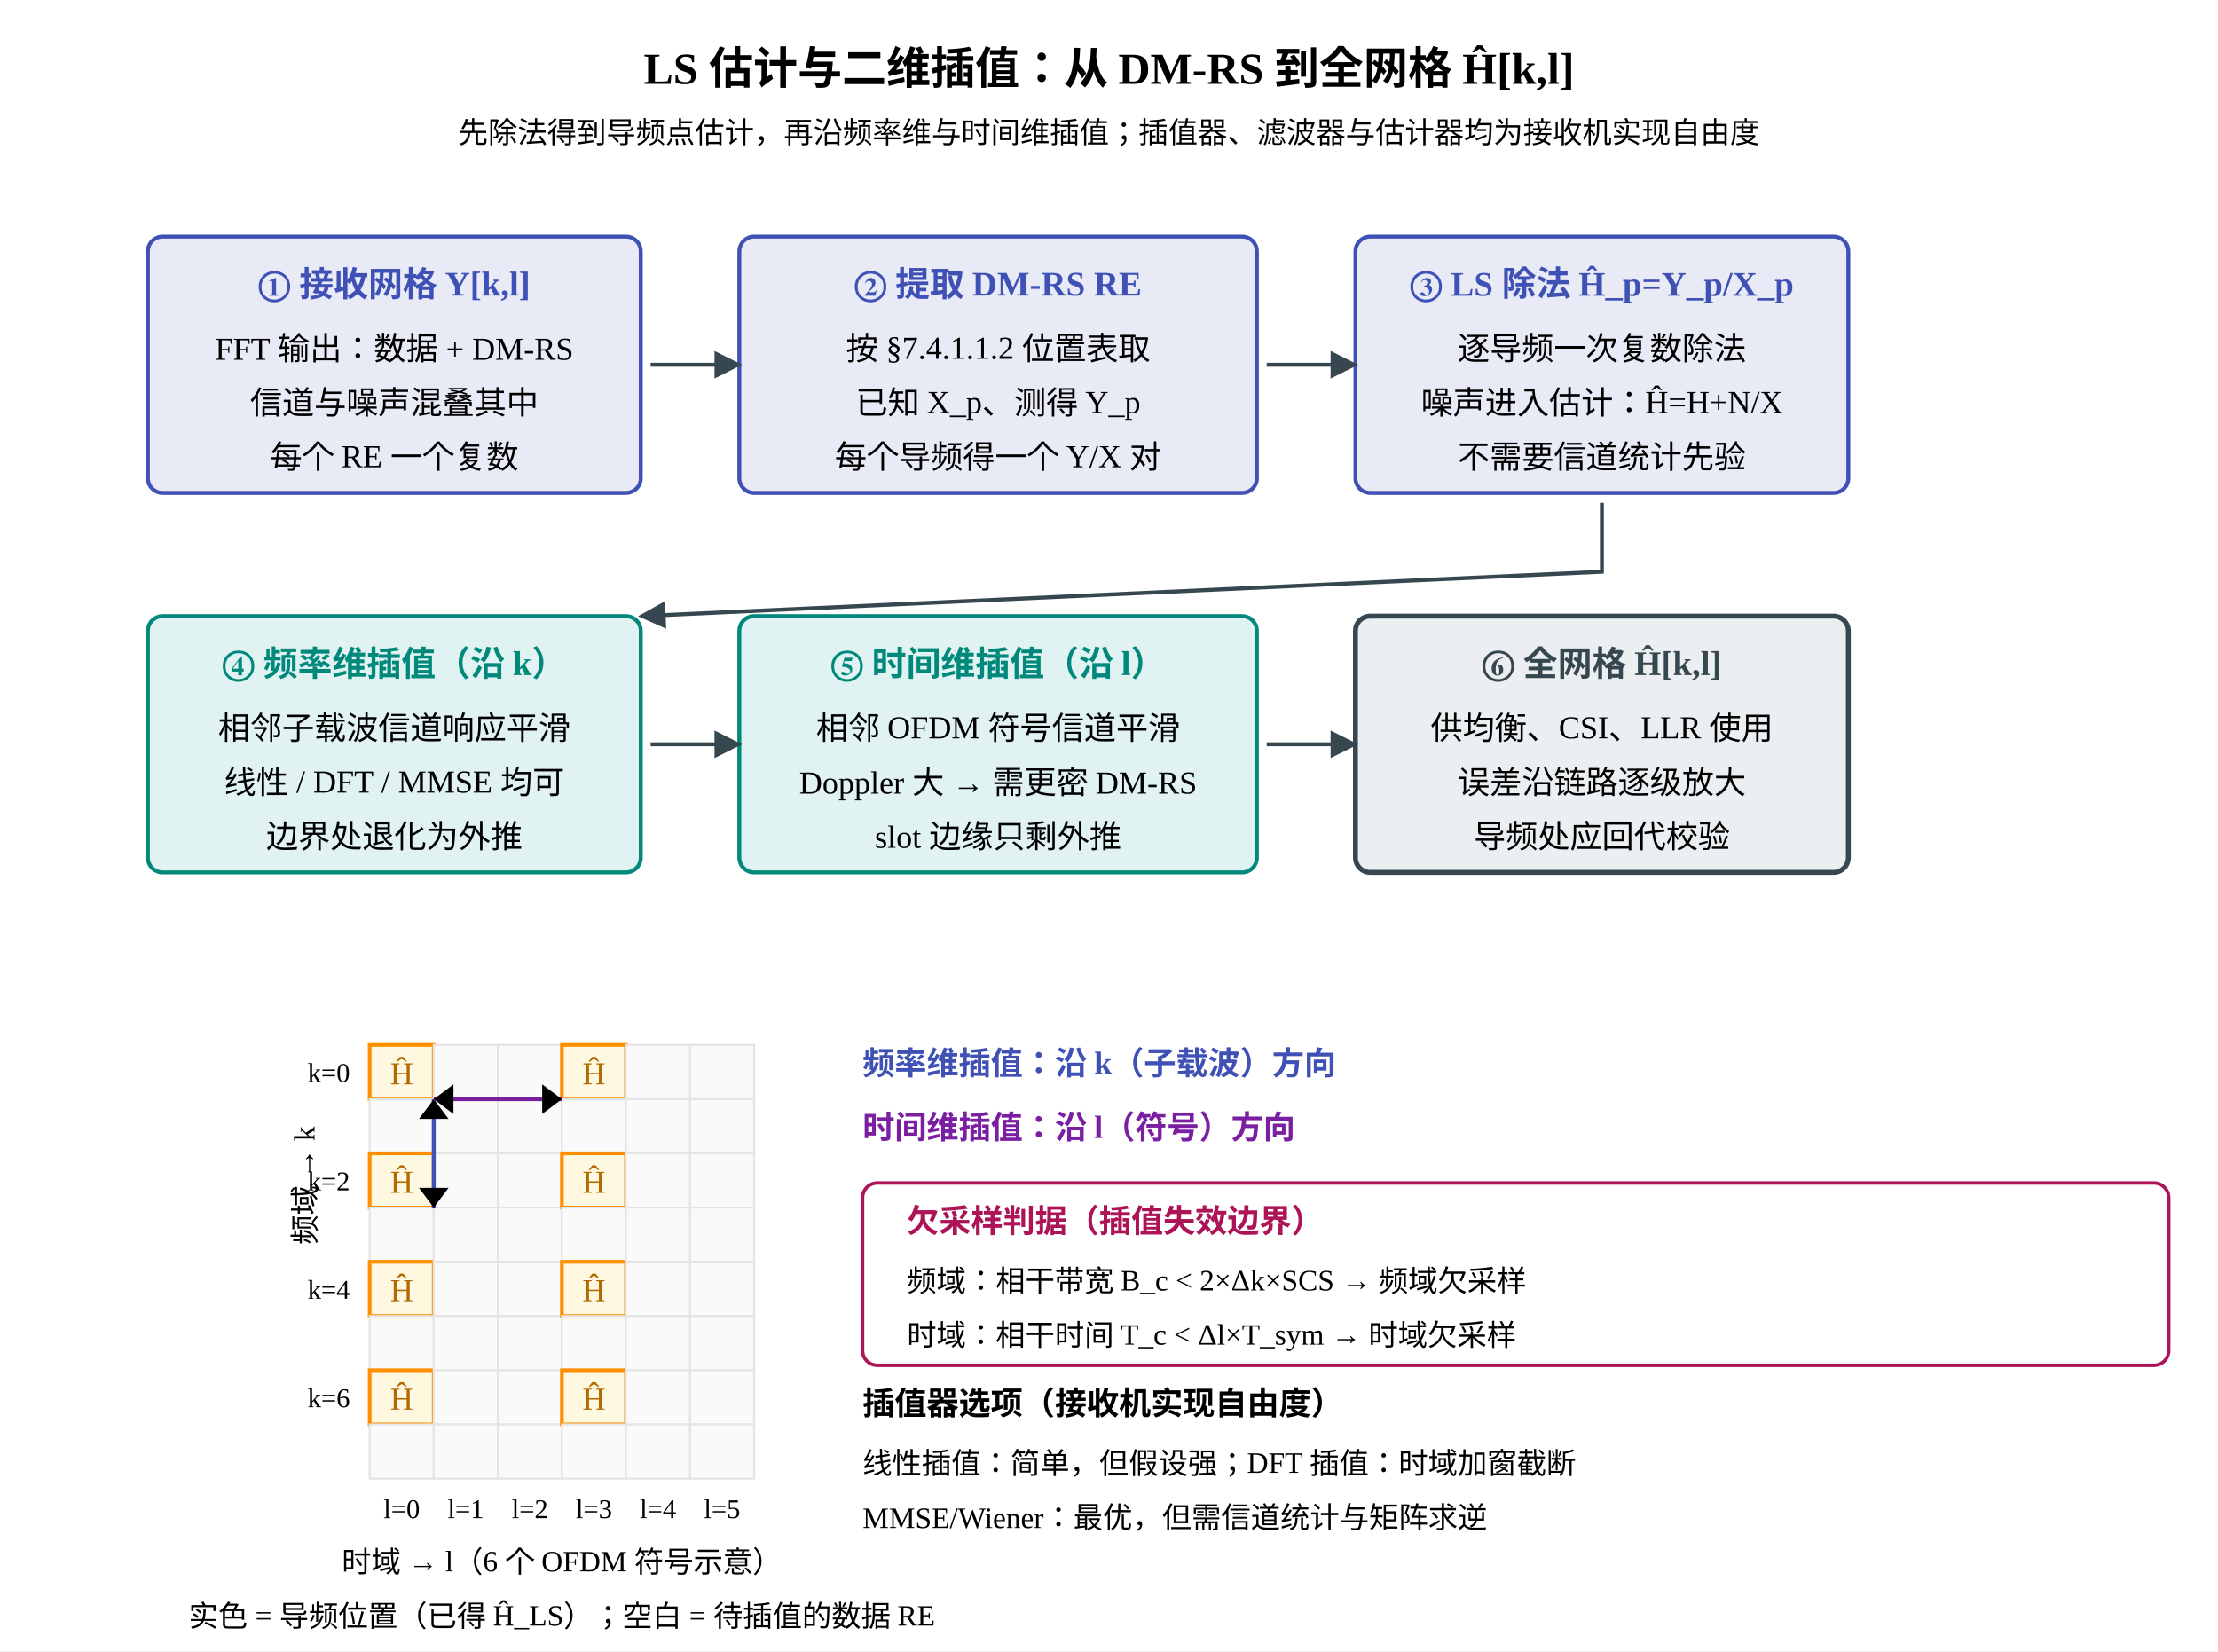
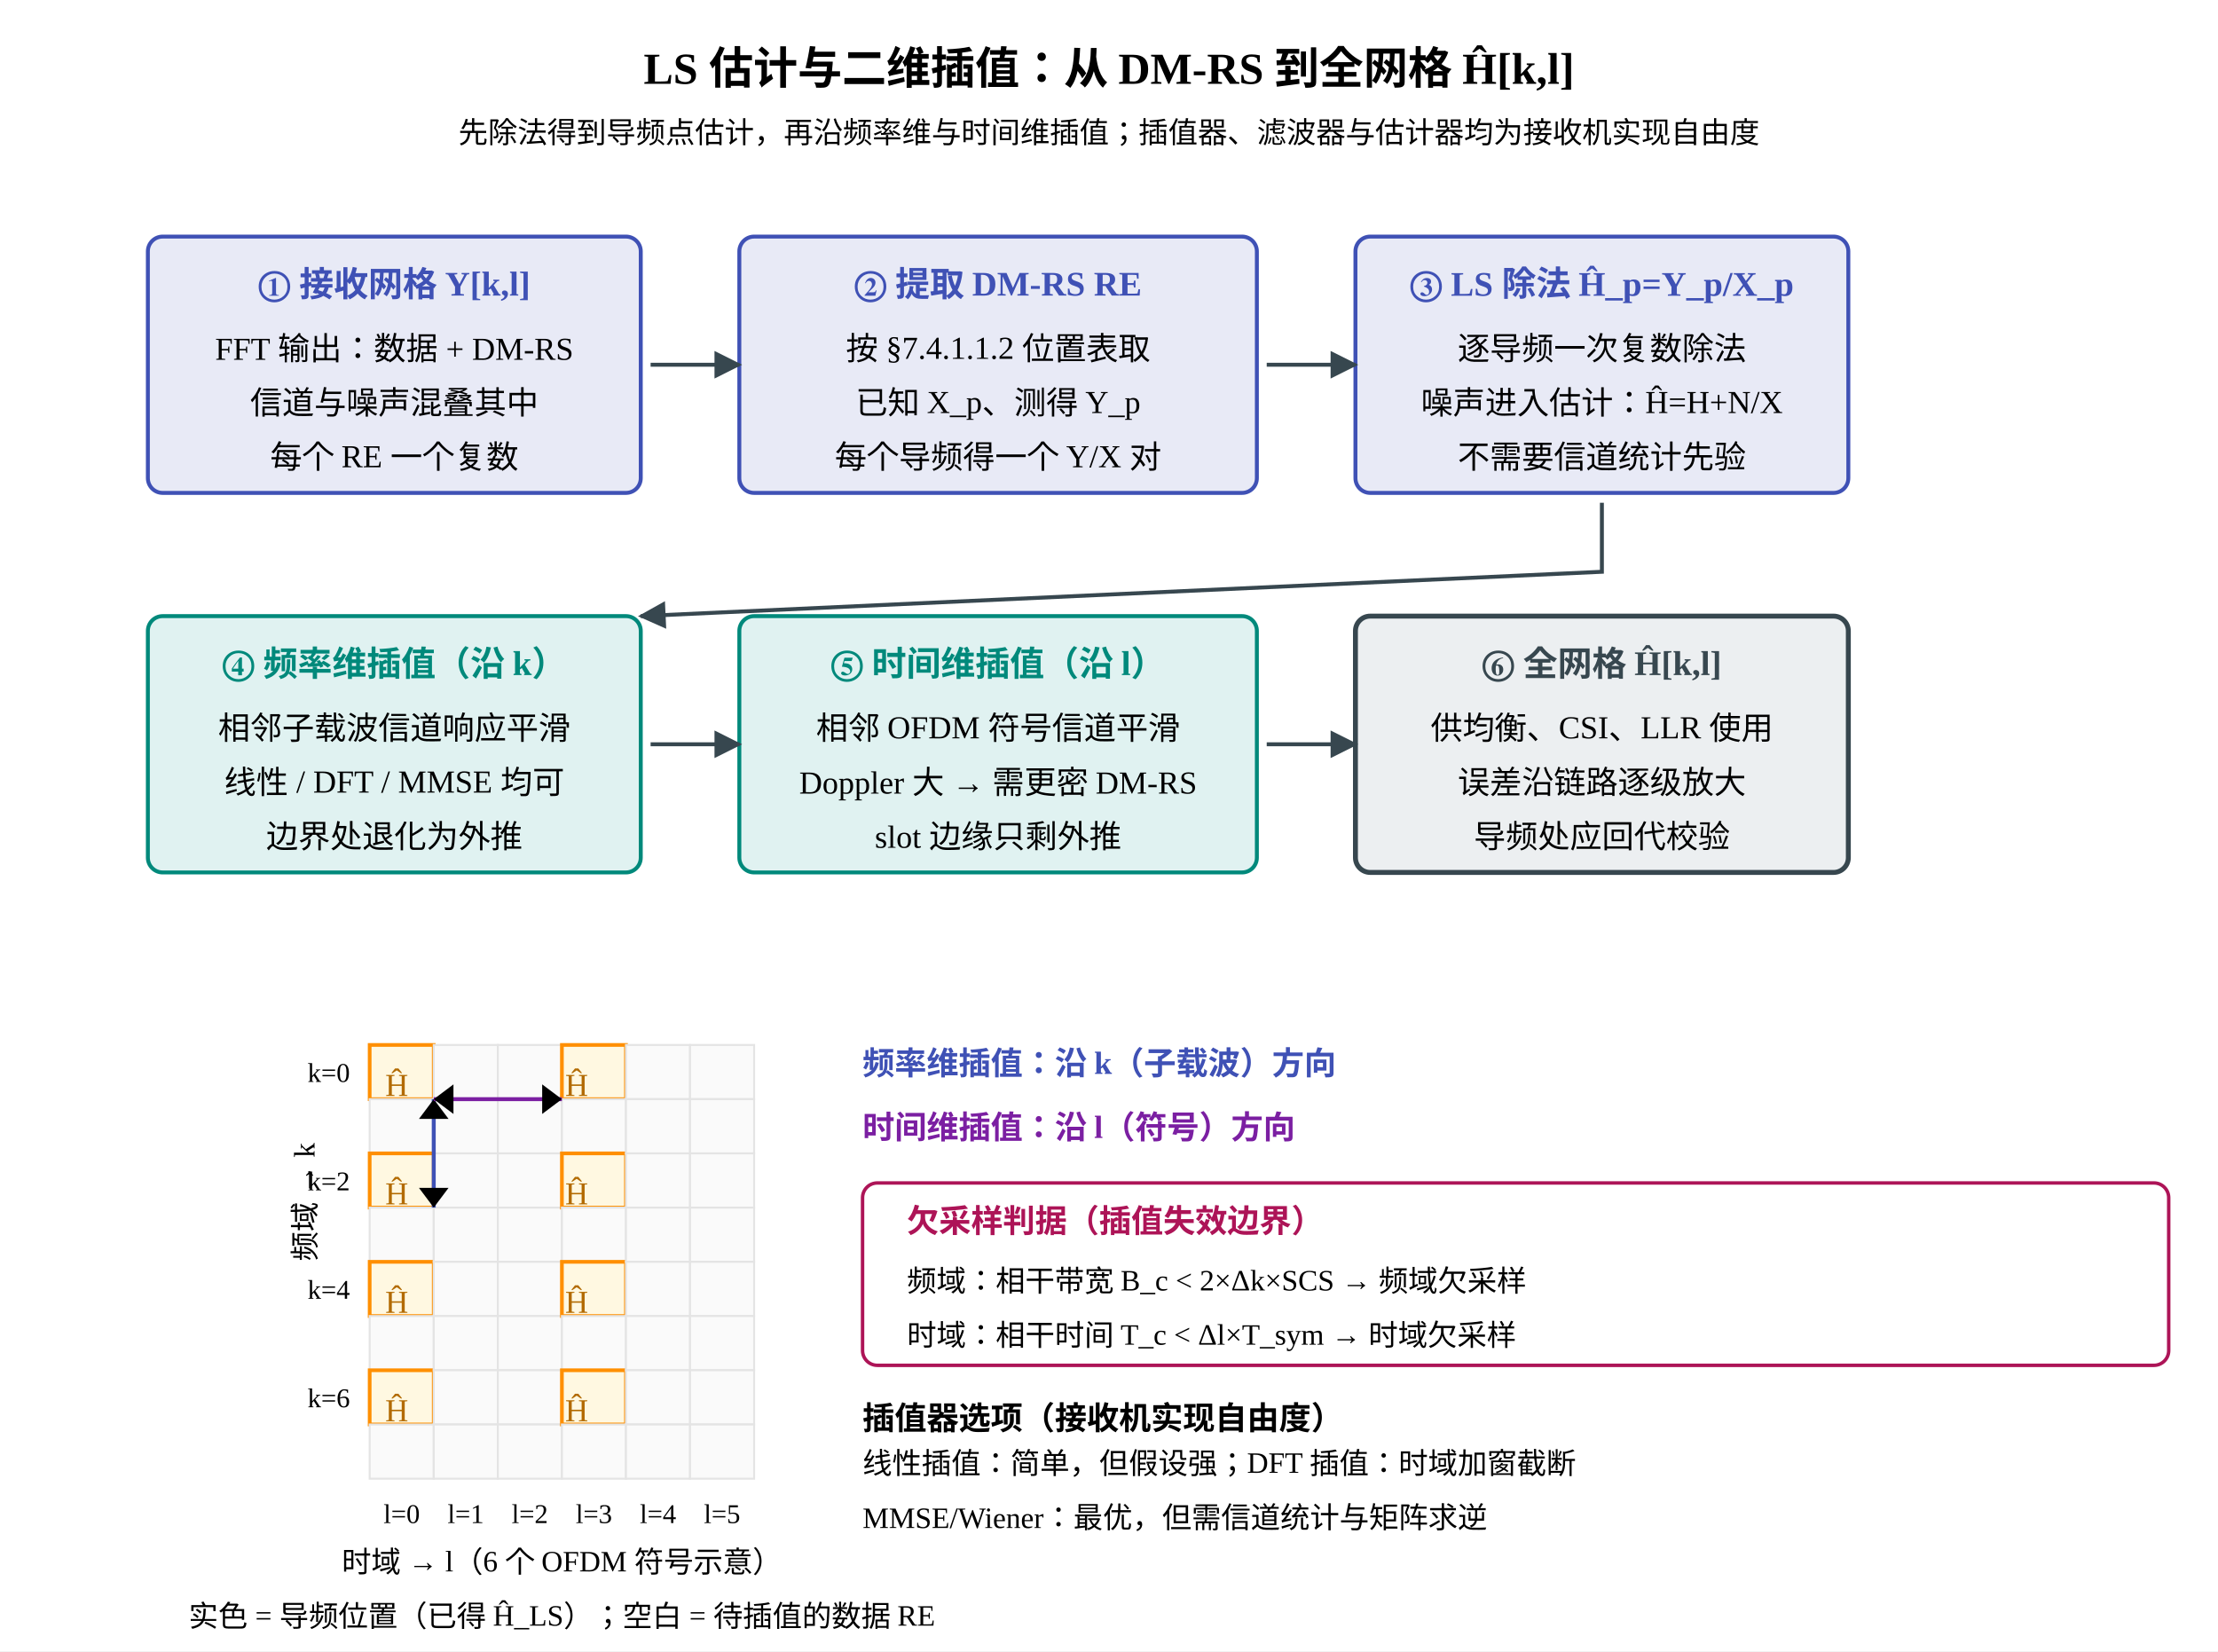
<svg xmlns="http://www.w3.org/2000/svg" width="900" height="670" viewBox="0 0 900 670" role="img">
  <rect width="900" height="670" fill="#ffffff" />
  <style>
.title { font-family: "Noto Sans CJK SC", "Droid Sans Fallback", sans-serif; font-size: 18px; font-weight: bold; fill: #111; }
.label { font-family: "Noto Sans CJK SC", "Droid Sans Fallback", sans-serif; font-size: 13px; fill: #222; }
.small { font-family: "Noto Sans CJK SC", "Droid Sans Fallback", sans-serif; font-size: 12px; fill: #555; }
.mono { font-family: monospace; font-size: 13px; fill: #333; }
</style>
  <defs>
    <marker id="arr" viewBox="0 0 10 10" refX="9" refY="5" markerWidth="7" markerHeight="7" orient="auto-start-reverse">
      <path d="M 0 0 L 10 5 L 0 10 z" fill="#37474F" />
    </marker>
  </defs>
  <text x="450" y="34" font-size="18" text-anchor="middle" class="free" font-weight="bold">LS 估计与二维插值：从 DM-RS 到全网格 Ĥ[k,l]</text>
  <text x="450" y="58" font-size="12" text-anchor="middle" class="free">先除法得到导频点估计，再沿频率维与时间维插值；插值器、滤波器与估计器均为接收机实现自由度</text>
  <rect x="60" y="96" width="200" height="104" rx="6" fill="#E8EAF6" stroke="#3F51B5" stroke-width="1.6" />
  <text x="160" y="120" font-size="14" text-anchor="middle" class="free" font-weight="bold" fill="#3F51B5">① 接收网格 Y[k,l]</text>
  <text x="160" y="146" font-size="13" text-anchor="middle" class="free">FFT 输出：数据 + DM-RS</text>
  <text x="160" y="168" font-size="13" text-anchor="middle" class="free">信道与噪声混叠其中</text>
  <text x="160" y="190" font-size="13" text-anchor="middle" class="free">每个 RE 一个复数</text>
  <rect x="300" y="96" width="210" height="104" rx="6" fill="#E8EAF6" stroke="#3F51B5" stroke-width="1.6" />
  <text x="405" y="120" font-size="14" text-anchor="middle" class="free" font-weight="bold" fill="#3F51B5">② 提取 DM-RS RE</text>
  <text x="405" y="146" font-size="13" text-anchor="middle" class="free">按 §7.4.1.1.2 位置表取</text>
  <text x="405" y="168" font-size="13" text-anchor="middle" class="free">已知 X_p、测得 Y_p</text>
  <text x="405" y="190" font-size="13" text-anchor="middle" class="free">每个导频得一个 Y/X 对</text>
  <rect x="550" y="96" width="200" height="104" rx="6" fill="#E8EAF6" stroke="#3F51B5" stroke-width="1.6" />
  <text x="650" y="120" font-size="14" text-anchor="middle" class="free" font-weight="bold" fill="#3F51B5">③ LS 除法 Ĥ_p=Y_p/X_p</text>
  <text x="650" y="146" font-size="13" text-anchor="middle" class="free">逐导频一次复数除法</text>
  <text x="650" y="168" font-size="13" text-anchor="middle" class="free">噪声进入估计：Ĥ=H+N/X</text>
  <text x="650" y="190" font-size="13" text-anchor="middle" class="free">不需要信道统计先验</text>
  <path d="M 264,148 L 300,148" stroke="#37474F" stroke-width="1.6" fill="none" marker-end="url(#arr)" />
  <path d="M 514,148 L 550,148" stroke="#37474F" stroke-width="1.6" fill="none" marker-end="url(#arr)" />
  <rect x="60" y="250" width="200" height="104" rx="6" fill="#E0F2F1" stroke="#00897B" stroke-width="1.6" />
  <text x="160" y="274" font-size="14" text-anchor="middle" class="free" font-weight="bold" fill="#00897B">④ 频率维插值（沿 k）</text>
  <text x="160" y="300" font-size="13" text-anchor="middle" class="free">相邻子载波信道响应平滑</text>
  <text x="160" y="322" font-size="13" text-anchor="middle" class="free">线性 / DFT / MMSE 均可</text>
  <text x="160" y="344" font-size="13" text-anchor="middle" class="free">边界处退化为外推</text>
  <rect x="300" y="250" width="210" height="104" rx="6" fill="#E0F2F1" stroke="#00897B" stroke-width="1.6" />
  <text x="405" y="274" font-size="14" text-anchor="middle" class="free" font-weight="bold" fill="#00897B">⑤ 时间维插值（沿 l）</text>
  <text x="405" y="300" font-size="13" text-anchor="middle" class="free">相邻 OFDM 符号信道平滑</text>
  <text x="405" y="322" font-size="13" text-anchor="middle" class="free">Doppler 大 → 需更密 DM-RS</text>
  <text x="405" y="344" font-size="13" text-anchor="middle" class="free">slot 边缘只剩外推</text>
  <rect x="550" y="250" width="200" height="104" rx="6" fill="#ECEFF1" stroke="#37474F" stroke-width="2.0" />
  <text x="650" y="274" font-size="14" text-anchor="middle" class="free" font-weight="bold" fill="#37474F">⑥ 全网格 Ĥ[k,l]</text>
  <text x="650" y="300" font-size="13" text-anchor="middle" class="free">供均衡、CSI、LLR 使用</text>
  <text x="650" y="322" font-size="13" text-anchor="middle" class="free">误差沿链路逐级放大</text>
  <text x="650" y="344" font-size="13" text-anchor="middle" class="free">导频处应回代校验</text>
  <path d="M 650,204 L 650,232 L 260,250" stroke="#37474F" stroke-width="1.6" fill="none" marker-end="url(#arr)" />
  <path d="M 264,302 L 300,302" stroke="#37474F" stroke-width="1.6" fill="none" marker-end="url(#arr)" />
  <path d="M 514,302 L 550,302" stroke="#37474F" stroke-width="1.6" fill="none" marker-end="url(#arr)" />
  <rect x="150" y="424" width="26" height="22" rx="0" fill="#FFF8E1" stroke="#FF8F00" stroke-width="1.5" />
-   <text x="163" y="440" font-size="13" text-anchor="middle" class="free" fill="#B26A00">Ĥ</text>
+   <text x="161" y="444.7" font-size="13" text-anchor="middle" class="free" fill="#B26A00">Ĥ</text>
  <rect x="150" y="446" width="26" height="22" rx="0" fill="#FAFAFA" stroke="#E4E4E4" stroke-width="0.8" />
  <rect x="150" y="468" width="26" height="22" rx="0" fill="#FFF8E1" stroke="#FF8F00" stroke-width="1.5" />
-   <text x="163" y="484" font-size="13" text-anchor="middle" class="free" fill="#B26A00">Ĥ</text>
+   <text x="161" y="488.7" font-size="13" text-anchor="middle" class="free" fill="#B26A00">Ĥ</text>
  <rect x="150" y="490" width="26" height="22" rx="0" fill="#FAFAFA" stroke="#E4E4E4" stroke-width="0.8" />
  <rect x="150" y="512" width="26" height="22" rx="0" fill="#FFF8E1" stroke="#FF8F00" stroke-width="1.5" />
-   <text x="163" y="528" font-size="13" text-anchor="middle" class="free" fill="#B26A00">Ĥ</text>
+   <text x="161" y="532.7" font-size="13" text-anchor="middle" class="free" fill="#B26A00">Ĥ</text>
  <rect x="150" y="534" width="26" height="22" rx="0" fill="#FAFAFA" stroke="#E4E4E4" stroke-width="0.8" />
  <rect x="150" y="556" width="26" height="22" rx="0" fill="#FFF8E1" stroke="#FF8F00" stroke-width="1.5" />
-   <text x="163" y="572" font-size="13" text-anchor="middle" class="free" fill="#B26A00">Ĥ</text>
+   <text x="161" y="576.7" font-size="13" text-anchor="middle" class="free" fill="#B26A00">Ĥ</text>
  <rect x="150" y="578" width="26" height="22" rx="0" fill="#FAFAFA" stroke="#E4E4E4" stroke-width="0.8" />
  <rect x="176" y="424" width="26" height="22" rx="0" fill="#FAFAFA" stroke="#E4E4E4" stroke-width="0.8" />
  <rect x="176" y="446" width="26" height="22" rx="0" fill="#FAFAFA" stroke="#E4E4E4" stroke-width="0.8" />
  <rect x="176" y="468" width="26" height="22" rx="0" fill="#FAFAFA" stroke="#E4E4E4" stroke-width="0.8" />
  <rect x="176" y="490" width="26" height="22" rx="0" fill="#FAFAFA" stroke="#E4E4E4" stroke-width="0.8" />
  <rect x="176" y="512" width="26" height="22" rx="0" fill="#FAFAFA" stroke="#E4E4E4" stroke-width="0.8" />
  <rect x="176" y="534" width="26" height="22" rx="0" fill="#FAFAFA" stroke="#E4E4E4" stroke-width="0.8" />
  <rect x="176" y="556" width="26" height="22" rx="0" fill="#FAFAFA" stroke="#E4E4E4" stroke-width="0.8" />
  <rect x="176" y="578" width="26" height="22" rx="0" fill="#FAFAFA" stroke="#E4E4E4" stroke-width="0.8" />
  <rect x="202" y="424" width="26" height="22" rx="0" fill="#FAFAFA" stroke="#E4E4E4" stroke-width="0.8" />
  <rect x="202" y="446" width="26" height="22" rx="0" fill="#FAFAFA" stroke="#E4E4E4" stroke-width="0.8" />
  <rect x="202" y="468" width="26" height="22" rx="0" fill="#FAFAFA" stroke="#E4E4E4" stroke-width="0.8" />
  <rect x="202" y="490" width="26" height="22" rx="0" fill="#FAFAFA" stroke="#E4E4E4" stroke-width="0.8" />
  <rect x="202" y="512" width="26" height="22" rx="0" fill="#FAFAFA" stroke="#E4E4E4" stroke-width="0.8" />
  <rect x="202" y="534" width="26" height="22" rx="0" fill="#FAFAFA" stroke="#E4E4E4" stroke-width="0.8" />
  <rect x="202" y="556" width="26" height="22" rx="0" fill="#FAFAFA" stroke="#E4E4E4" stroke-width="0.8" />
  <rect x="202" y="578" width="26" height="22" rx="0" fill="#FAFAFA" stroke="#E4E4E4" stroke-width="0.8" />
  <rect x="228" y="424" width="26" height="22" rx="0" fill="#FFF8E1" stroke="#FF8F00" stroke-width="1.5" />
-   <text x="241" y="440" font-size="13" text-anchor="middle" class="free" fill="#B26A00">Ĥ</text>
+   <text x="234" y="444.7" font-size="13" text-anchor="middle" class="free" fill="#B26A00">Ĥ</text>
  <rect x="228" y="446" width="26" height="22" rx="0" fill="#FAFAFA" stroke="#E4E4E4" stroke-width="0.8" />
  <rect x="228" y="468" width="26" height="22" rx="0" fill="#FFF8E1" stroke="#FF8F00" stroke-width="1.5" />
-   <text x="241" y="484" font-size="13" text-anchor="middle" class="free" fill="#B26A00">Ĥ</text>
+   <text x="234" y="488.7" font-size="13" text-anchor="middle" class="free" fill="#B26A00">Ĥ</text>
  <rect x="228" y="490" width="26" height="22" rx="0" fill="#FAFAFA" stroke="#E4E4E4" stroke-width="0.8" />
  <rect x="228" y="512" width="26" height="22" rx="0" fill="#FFF8E1" stroke="#FF8F00" stroke-width="1.5" />
-   <text x="241" y="528" font-size="13" text-anchor="middle" class="free" fill="#B26A00">Ĥ</text>
+   <text x="234" y="532.7" font-size="13" text-anchor="middle" class="free" fill="#B26A00">Ĥ</text>
  <rect x="228" y="534" width="26" height="22" rx="0" fill="#FAFAFA" stroke="#E4E4E4" stroke-width="0.8" />
  <rect x="228" y="556" width="26" height="22" rx="0" fill="#FFF8E1" stroke="#FF8F00" stroke-width="1.5" />
-   <text x="241" y="572" font-size="13" text-anchor="middle" class="free" fill="#B26A00">Ĥ</text>
+   <text x="234" y="576.7" font-size="13" text-anchor="middle" class="free" fill="#B26A00">Ĥ</text>
  <rect x="228" y="578" width="26" height="22" rx="0" fill="#FAFAFA" stroke="#E4E4E4" stroke-width="0.8" />
  <rect x="254" y="424" width="26" height="22" rx="0" fill="#FAFAFA" stroke="#E4E4E4" stroke-width="0.8" />
  <rect x="254" y="446" width="26" height="22" rx="0" fill="#FAFAFA" stroke="#E4E4E4" stroke-width="0.8" />
  <rect x="254" y="468" width="26" height="22" rx="0" fill="#FAFAFA" stroke="#E4E4E4" stroke-width="0.8" />
  <rect x="254" y="490" width="26" height="22" rx="0" fill="#FAFAFA" stroke="#E4E4E4" stroke-width="0.8" />
  <rect x="254" y="512" width="26" height="22" rx="0" fill="#FAFAFA" stroke="#E4E4E4" stroke-width="0.8" />
  <rect x="254" y="534" width="26" height="22" rx="0" fill="#FAFAFA" stroke="#E4E4E4" stroke-width="0.8" />
  <rect x="254" y="556" width="26" height="22" rx="0" fill="#FAFAFA" stroke="#E4E4E4" stroke-width="0.8" />
  <rect x="254" y="578" width="26" height="22" rx="0" fill="#FAFAFA" stroke="#E4E4E4" stroke-width="0.8" />
  <rect x="280" y="424" width="26" height="22" rx="0" fill="#FAFAFA" stroke="#E4E4E4" stroke-width="0.8" />
  <rect x="280" y="446" width="26" height="22" rx="0" fill="#FAFAFA" stroke="#E4E4E4" stroke-width="0.8" />
  <rect x="280" y="468" width="26" height="22" rx="0" fill="#FAFAFA" stroke="#E4E4E4" stroke-width="0.8" />
  <rect x="280" y="490" width="26" height="22" rx="0" fill="#FAFAFA" stroke="#E4E4E4" stroke-width="0.8" />
  <rect x="280" y="512" width="26" height="22" rx="0" fill="#FAFAFA" stroke="#E4E4E4" stroke-width="0.8" />
  <rect x="280" y="534" width="26" height="22" rx="0" fill="#FAFAFA" stroke="#E4E4E4" stroke-width="0.8" />
  <rect x="280" y="556" width="26" height="22" rx="0" fill="#FAFAFA" stroke="#E4E4E4" stroke-width="0.8" />
  <rect x="280" y="578" width="26" height="22" rx="0" fill="#FAFAFA" stroke="#E4E4E4" stroke-width="0.8" />
  <text x="142" y="439" font-size="11" text-anchor="end" class="free">k=0</text>
  <text x="142" y="483" font-size="11" text-anchor="end" class="free">k=2</text>
  <text x="142" y="527" font-size="11" text-anchor="end" class="free">k=4</text>
  <text x="142" y="571" font-size="11" text-anchor="end" class="free">k=6</text>
-   <text x="128" y="505" font-size="12" text-anchor="start" class="free" transform="rotate(-90,128,505)">频域 → k</text>
-   <text x="163" y="616" font-size="11" text-anchor="middle" class="free">l=0</text>
-   <text x="189" y="616" font-size="11" text-anchor="middle" class="free">l=1</text>
-   <text x="215" y="616" font-size="11" text-anchor="middle" class="free">l=2</text>
-   <text x="241" y="616" font-size="11" text-anchor="middle" class="free">l=3</text>
-   <text x="267" y="616" font-size="11" text-anchor="middle" class="free">l=4</text>
-   <text x="293" y="616" font-size="11" text-anchor="middle" class="free">l=5</text>
+   <text x="128" y="511.7" font-size="12" text-anchor="start" class="free" transform="rotate(-90,128,511.7)">频域 → k</text>
+   <text x="163" y="618" font-size="11" text-anchor="middle" class="free">l=0</text>
+   <text x="189" y="618" font-size="11" text-anchor="middle" class="free">l=1</text>
+   <text x="215" y="618" font-size="11" text-anchor="middle" class="free">l=2</text>
+   <text x="241" y="618" font-size="11" text-anchor="middle" class="free">l=3</text>
+   <text x="267" y="618" font-size="11" text-anchor="middle" class="free">l=4</text>
+   <text x="293" y="618" font-size="11" text-anchor="middle" class="free">l=5</text>
  <text x="228" y="638" font-size="12" text-anchor="middle" class="free">时域 → l（6 个 OFDM 符号示意）</text>
  <line x1="176" y1="446" x2="176" y2="490" stroke="#3F51B5" stroke-width="1.6" />
  <polygon points="176,446 170,454 182,454" />
  <polygon points="176,490 170,482 182,482" />
  <line x1="176" y1="446" x2="228" y2="446" stroke="#7B1FA2" stroke-width="1.6" />
  <polygon points="228,446 220,440 220,452" />
  <polygon points="176,446 184,440 184,452" />
  <text x="350" y="436" font-size="13" text-anchor="start" class="free" font-weight="bold" fill="#3F51B5">频率维插值：沿 k（子载波）方向</text>
  <text x="350" y="462" font-size="13" text-anchor="start" class="free" font-weight="bold" fill="#7B1FA2">时间维插值：沿 l（符号）方向</text>
  <rect x="350" y="480" width="530" height="74" rx="6" fill="#FFFFFF" stroke="#AD1457" stroke-width="1.4" />
  <text x="368" y="500" font-size="13" text-anchor="start" class="free" font-weight="bold" fill="#AD1457">欠采样判据（插值失效边界）</text>
  <text x="368" y="524" font-size="12" text-anchor="start" class="free">频域：相干带宽 B_c &lt; 2×Δk×SCS → 频域欠采样</text>
  <text x="368" y="546" font-size="12" text-anchor="start" class="free">时域：相干时间 T_c &lt; Δl×T_sym → 时域欠采样</text>
-   <text x="350" y="574" font-size="13" text-anchor="start" class="free" font-weight="bold">插值器选项（接收机实现自由度）</text>
+   <text x="350" y="580" font-size="13" text-anchor="start" class="free" font-weight="bold">插值器选项（接收机实现自由度）</text>
  <text x="350" y="598" font-size="12" text-anchor="start" class="free">线性插值：简单，但假设强；DFT 插值：时域加窗截断</text>
  <text x="350" y="620" font-size="12" text-anchor="start" class="free">MMSE/Wiener：最优，但需信道统计与矩阵求逆</text>
  <text x="228" y="660" font-size="12" text-anchor="middle" class="free">实色 = 导频位置（已得 Ĥ_LS）；空白 = 待插值的数据 RE</text>
</svg>
